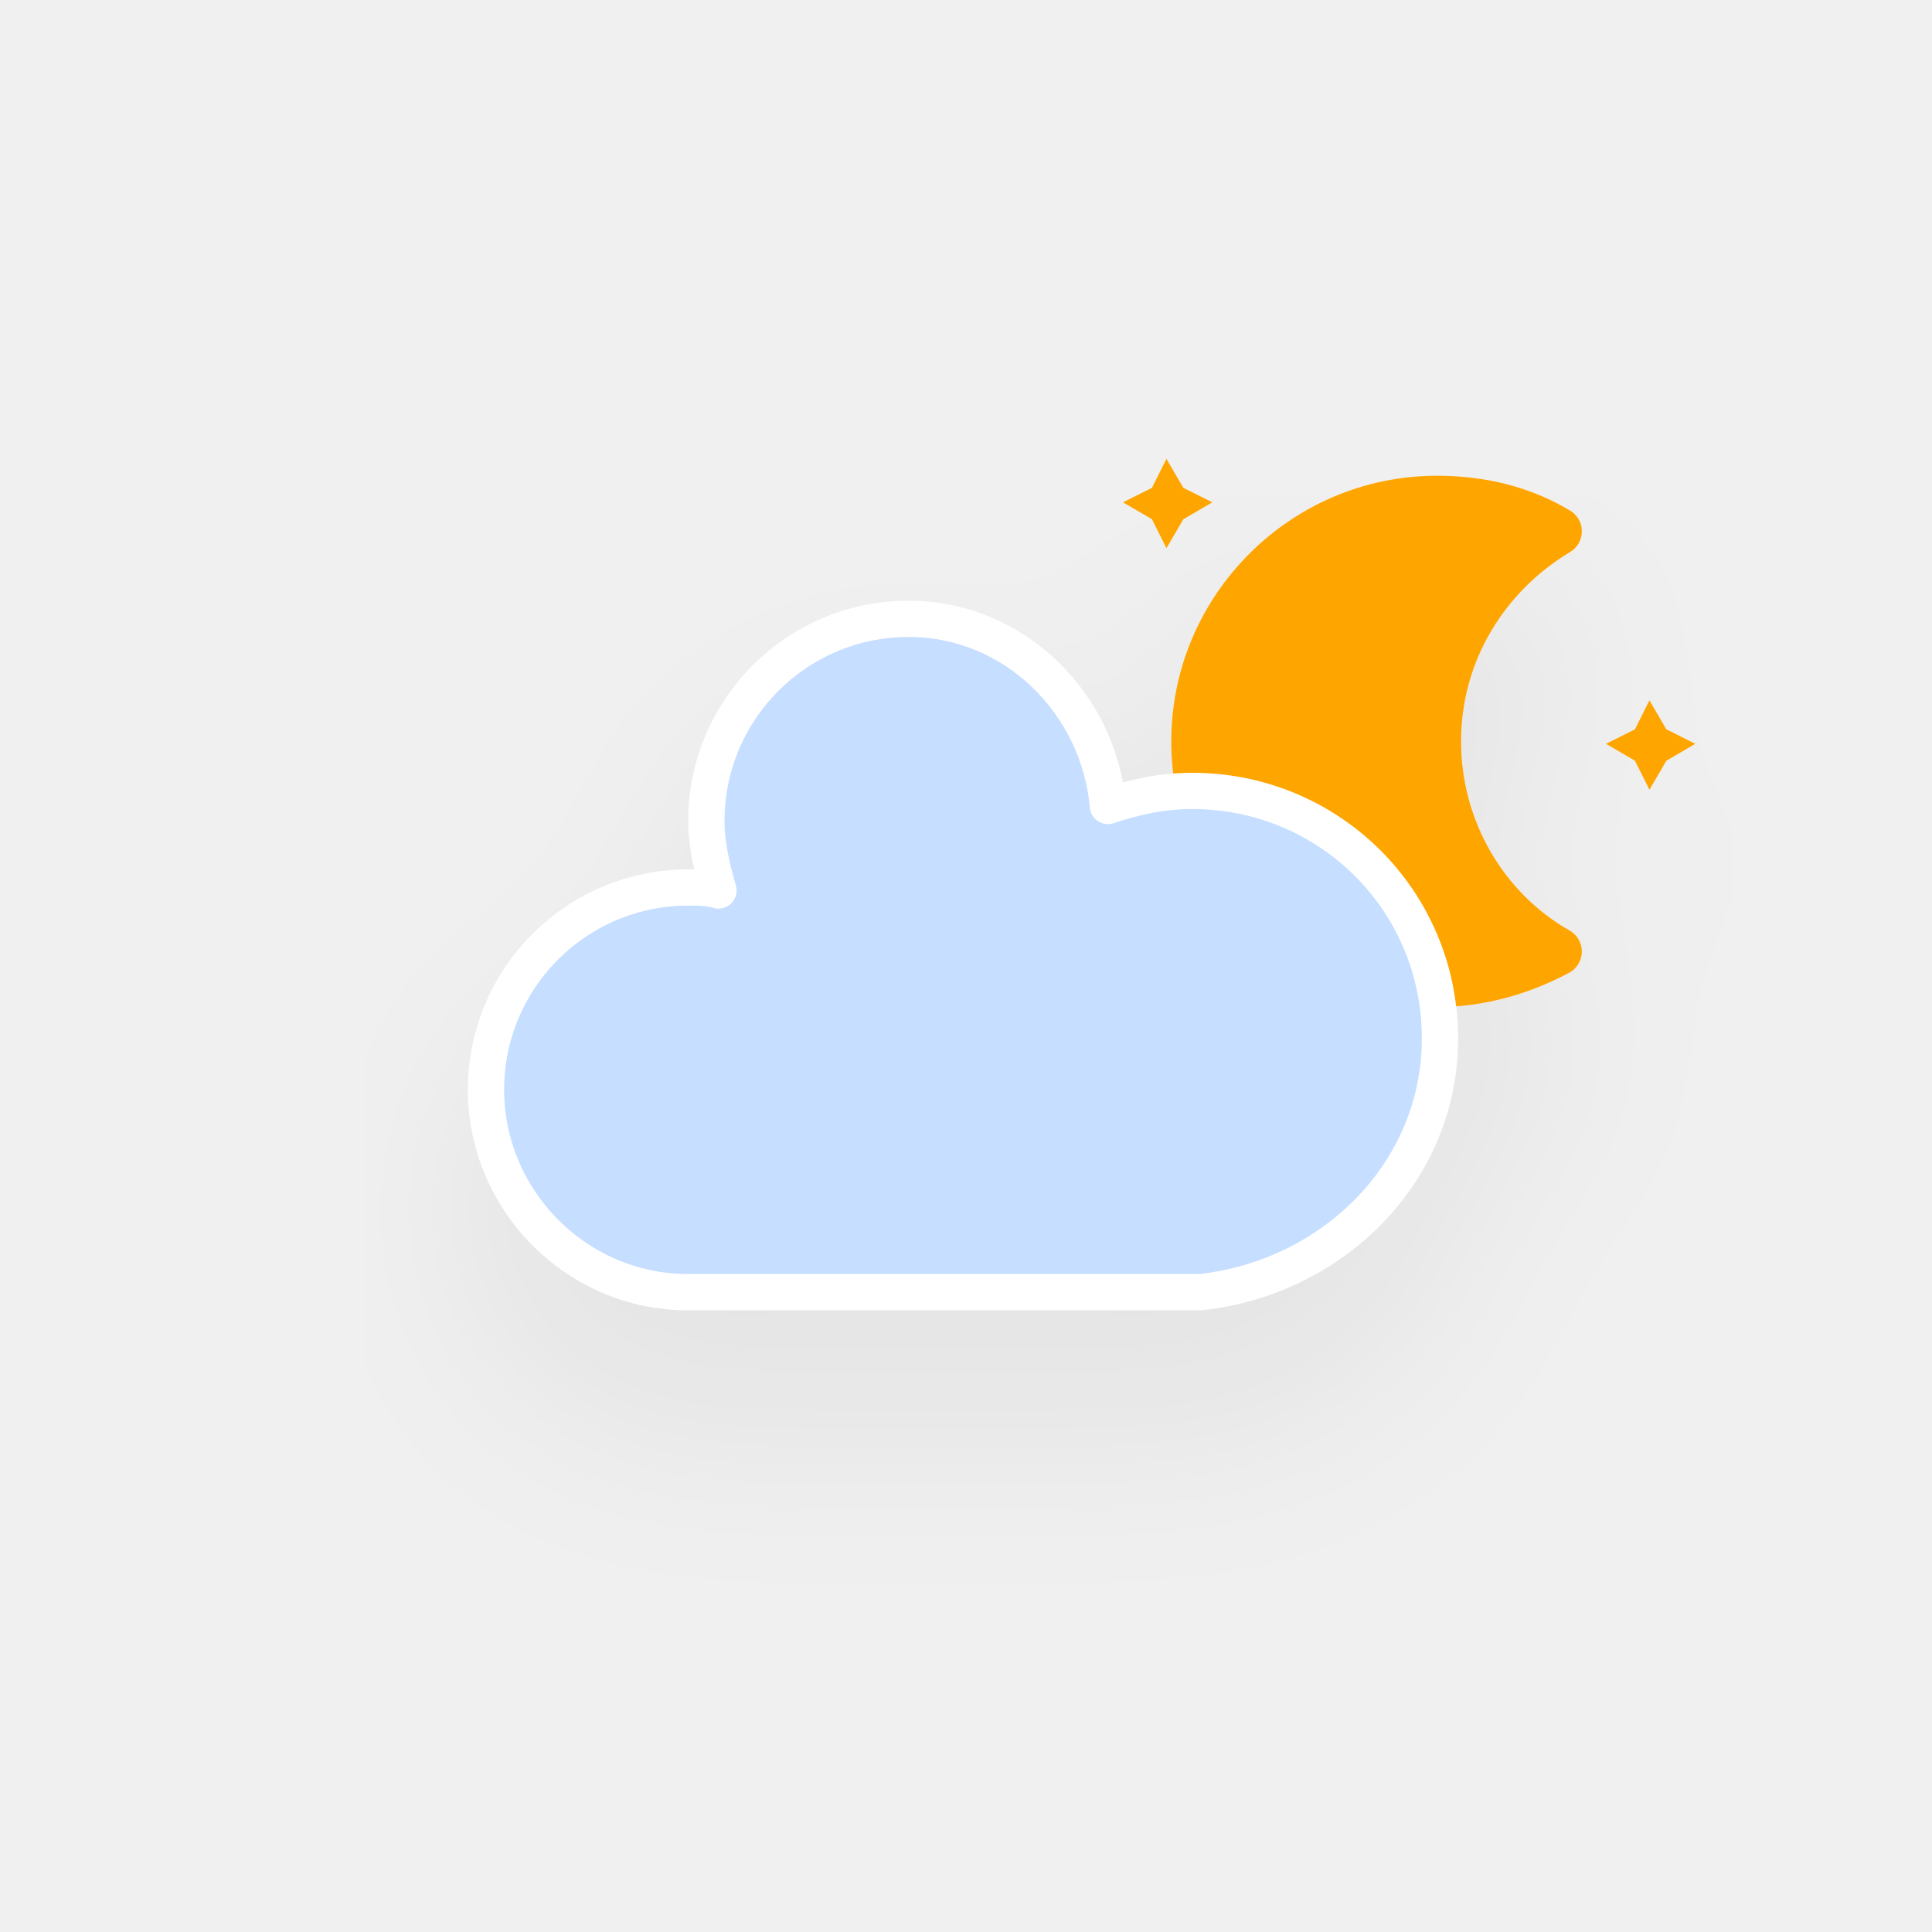
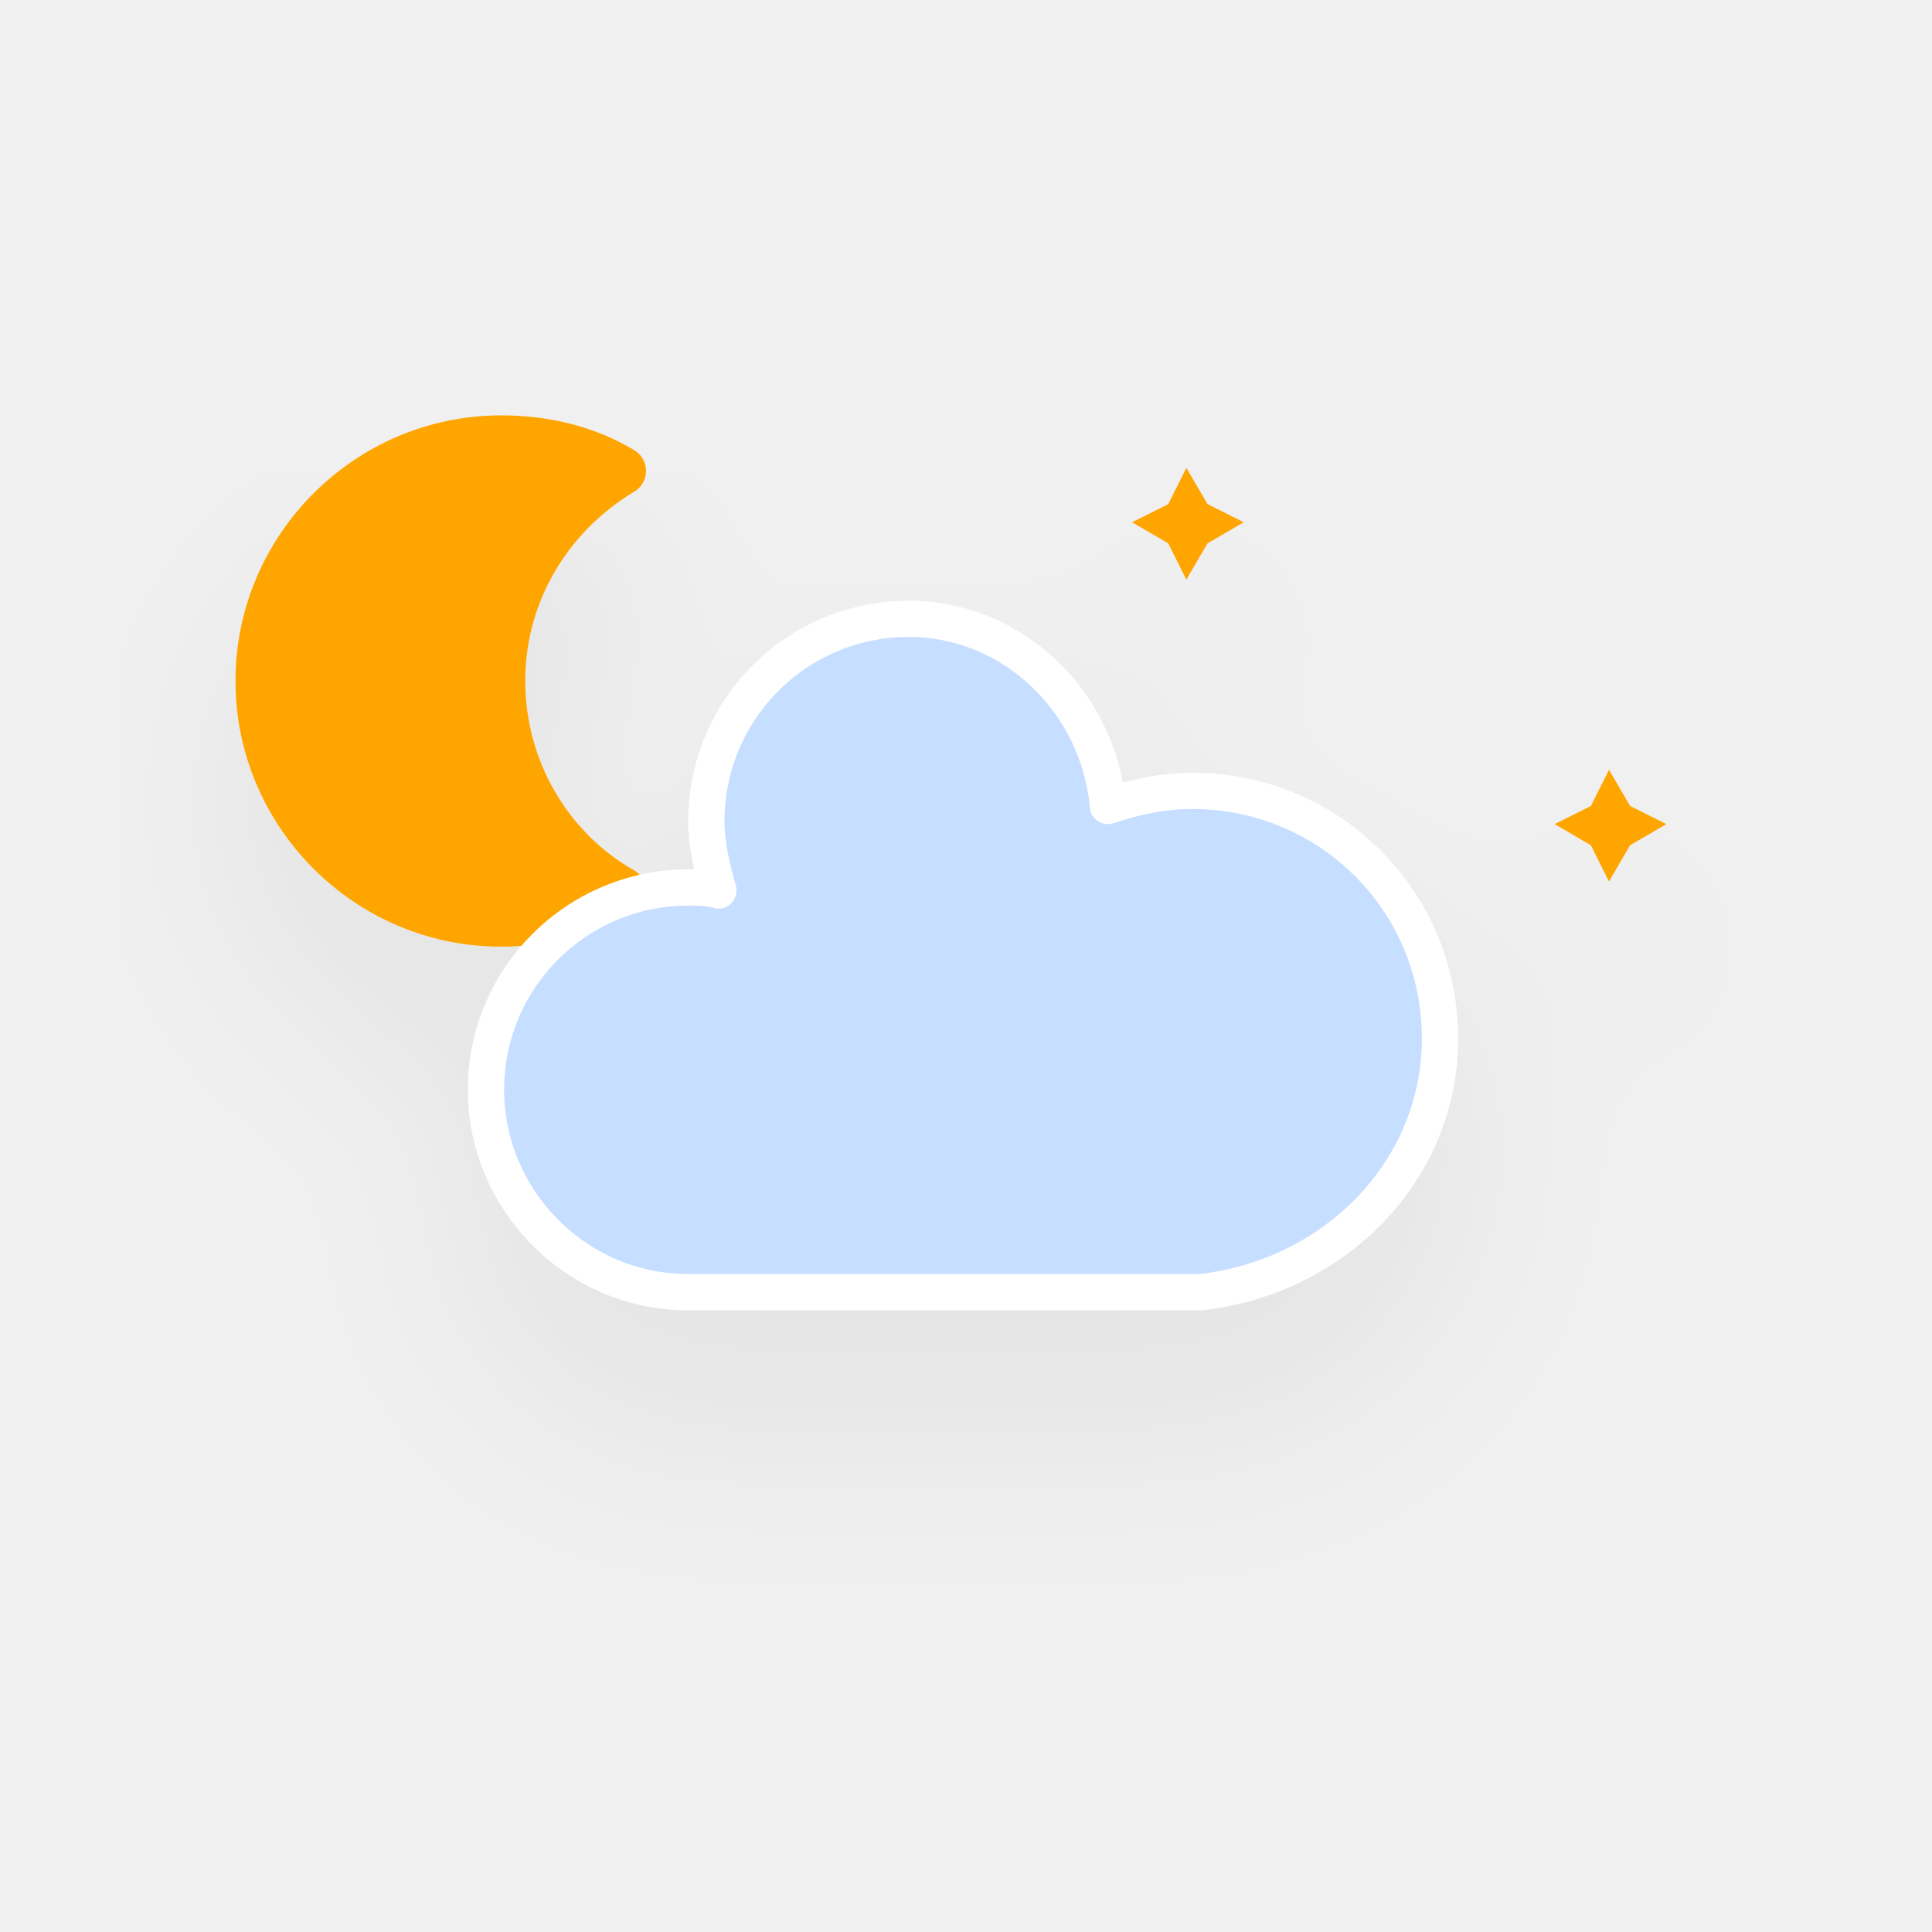
<svg xmlns="http://www.w3.org/2000/svg" version="1.1" width="64" height="64" viewbox="0 0 64 64">
  <defs>
    <filter id="blur" width="200%" height="200%">
      <feGaussianBlur in="SourceAlpha" stdDeviation="3" />
      <feOffset dx="0" dy="4" result="offsetblur" />
      <feComponentTransfer>
        <feFuncA type="linear" slope="0.05" />
      </feComponentTransfer>
      <feMerge>
        <feMergeNode />
        <feMergeNode in="SourceGraphic" />
      </feMerge>
    </filter>
    <style type="text/css">
/*
** CLOUDS
*/
@keyframes am-weather-cloud-2 {
  0% {
    -webkit-transform: translate(0px,0px);
       -moz-transform: translate(0px,0px);
        -ms-transform: translate(0px,0px);
            transform: translate(0px,0px);
  }

  50% {
    -webkit-transform: translate(2px,0px);
       -moz-transform: translate(2px,0px);
        -ms-transform: translate(2px,0px);
            transform: translate(2px,0px);
  }

  100% {
    -webkit-transform: translate(0px,0px);
       -moz-transform: translate(0px,0px);
        -ms-transform: translate(0px,0px);
            transform: translate(0px,0px);
  }
}

.am-weather-cloud-2 {
  -webkit-animation-name: am-weather-cloud-2;
     -moz-animation-name: am-weather-cloud-2;
          animation-name: am-weather-cloud-2;
  -webkit-animation-duration: 3s;
     -moz-animation-duration: 3s;
          animation-duration: 3s;
  -webkit-animation-timing-function: linear;
     -moz-animation-timing-function: linear;
          animation-timing-function: linear;
  -webkit-animation-iteration-count: infinite;
     -moz-animation-iteration-count: infinite;
          animation-iteration-count: infinite;
}

/*
** MOON
*/
@keyframes am-weather-moon {
  0% {
    -webkit-transform: rotate(0deg);
       -moz-transform: rotate(0deg);
        -ms-transform: rotate(0deg);
            transform: rotate(0deg);
  }

  50% {
    -webkit-transform: rotate(15deg);
       -moz-transform: rotate(15deg);
        -ms-transform: rotate(15deg);
            transform: rotate(15deg);
  }

  100% {
    -webkit-transform: rotate(0deg);
       -moz-transform: rotate(0deg);
        -ms-transform: rotate(0deg);
            transform: rotate(0deg);
  }
}

.am-weather-moon {
  -webkit-animation-name: am-weather-moon;
     -moz-animation-name: am-weather-moon;
      -ms-animation-name: am-weather-moon;
          animation-name: am-weather-moon;
  -webkit-animation-duration: 6s;
     -moz-animation-duration: 6s;
      -ms-animation-duration: 6s;
          animation-duration: 6s;
  -webkit-animation-timing-function: linear;
     -moz-animation-timing-function: linear;
      -ms-animation-timing-function: linear;
          animation-timing-function: linear;
  -webkit-animation-iteration-count: infinite;
     -moz-animation-iteration-count: infinite;
      -ms-animation-iteration-count: infinite;
          animation-iteration-count: infinite;
  -webkit-transform-origin: 12.5px 15.15px 0; /* TODO FF CENTER ISSUE */
     -moz-transform-origin: 12.5px 15.15px 0; /* TODO FF CENTER ISSUE */
      -ms-transform-origin: 12.5px 15.15px 0; /* TODO FF CENTER ISSUE */
          transform-origin: 12.5px 15.15px 0; /* TODO FF CENTER ISSUE */
}

@keyframes am-weather-moon-star-1 {
  0% {
    opacity: 0;
  }

  100% {
    opacity: 1;
  }
}

.am-weather-moon-star-1 {
  -webkit-animation-name: am-weather-moon-star-1;
     -moz-animation-name: am-weather-moon-star-1;
      -ms-animation-name: am-weather-moon-star-1;
          animation-name: am-weather-moon-star-1;
  -webkit-animation-delay: 3s;
     -moz-animation-delay: 3s;
      -ms-animation-delay: 3s;
          animation-delay: 3s;
  -webkit-animation-duration: 5s;
     -moz-animation-duration: 5s;
      -ms-animation-duration: 5s;
          animation-duration: 5s;
  -webkit-animation-timing-function: linear;
     -moz-animation-timing-function: linear;
      -ms-animation-timing-function: linear;
          animation-timing-function: linear;
  -webkit-animation-iteration-count: 1;
     -moz-animation-iteration-count: 1;
      -ms-animation-iteration-count: 1;
          animation-iteration-count: 1;
}

@keyframes am-weather-moon-star-2 {
  0% {
    opacity: 0;
  }

  100% {
    opacity: 1;
  }
}

.am-weather-moon-star-2 {
  -webkit-animation-name: am-weather-moon-star-2;
     -moz-animation-name: am-weather-moon-star-2;
      -ms-animation-name: am-weather-moon-star-2;
          animation-name: am-weather-moon-star-2;
  -webkit-animation-delay: 5s;
     -moz-animation-delay: 5s;
      -ms-animation-delay: 5s;
          animation-delay: 5s;
  -webkit-animation-duration: 4s;
     -moz-animation-duration: 4s;
      -ms-animation-duration: 4s;
          animation-duration: 4s;
  -webkit-animation-timing-function: linear;
     -moz-animation-timing-function: linear;
      -ms-animation-timing-function: linear;
          animation-timing-function: linear;
  -webkit-animation-iteration-count: 1;
     -moz-animation-iteration-count: 1;
      -ms-animation-iteration-count: 1;
          animation-iteration-count: 1;
}
        </style>
  </defs>
  <g filter="url(#blur)" id="cloudy-night-1">
    <g transform="translate(20,10)">
-       <g transform="translate(16,4), scale(0.8)">
-         <g class="am-weather-moon-star-1">
+       <g>
+         <g transform="translate(16,4)" class="am-weather-moon-star-1">
          <polygon fill="orange" points="3.3,1.5 4,2.7 5.2,3.3 4,4 3.3,5.2 2.7,4 1.5,3.3 2.7,2.7" stroke="none" stroke-miterlimit="10" />
        </g>
-         <g class="am-weather-moon-star-2">
+         <g transform="translate(10,4)" class="am-weather-moon-star-2">
          <polygon fill="orange" points="3.3,1.5 4,2.7 5.2,3.3 4,4 3.3,5.2 2.7,4 1.5,3.3 2.7,2.7" stroke="none" stroke-miterlimit="10" transform="translate(20,10)" />
        </g>
-         <g class="am-weather-moon">
+         <g transform="translate(-15,2) scale(0.8)">
          <path d="M14.5,13.2c0-3.7,2-6.9,5-8.7   c-1.5-0.9-3.2-1.3-5-1.3c-5.5,0-10,4.5-10,10s4.5,10,10,10c1.8,0,3.5-0.5,5-1.3C16.5,20.2,14.5,16.9,14.5,13.2z" fill="orange" stroke="orange" stroke-linejoin="round" stroke-width="2" />
        </g>
      </g>
      <g class="am-weather-cloud-2">
        <path d="M47.7,35.4    c0-4.6-3.7-8.2-8.2-8.2c-1,0-1.9,0.2-2.8,0.5c-0.3-3.4-3.1-6.2-6.6-6.2c-3.7,0-6.7,3-6.7,6.7c0,0.8,0.2,1.6,0.4,2.3    c-0.3-0.1-0.7-0.1-1-0.1c-3.7,0-6.7,3-6.7,6.7c0,3.6,2.9,6.6,6.5,6.7l17.2,0C44.2,43.3,47.7,39.8,47.7,35.4z" fill="#C6DEFF" stroke="white" stroke-linejoin="round" stroke-width="1.2" transform="translate(-20,-11)" />
      </g>
    </g>
  </g>
</svg>
